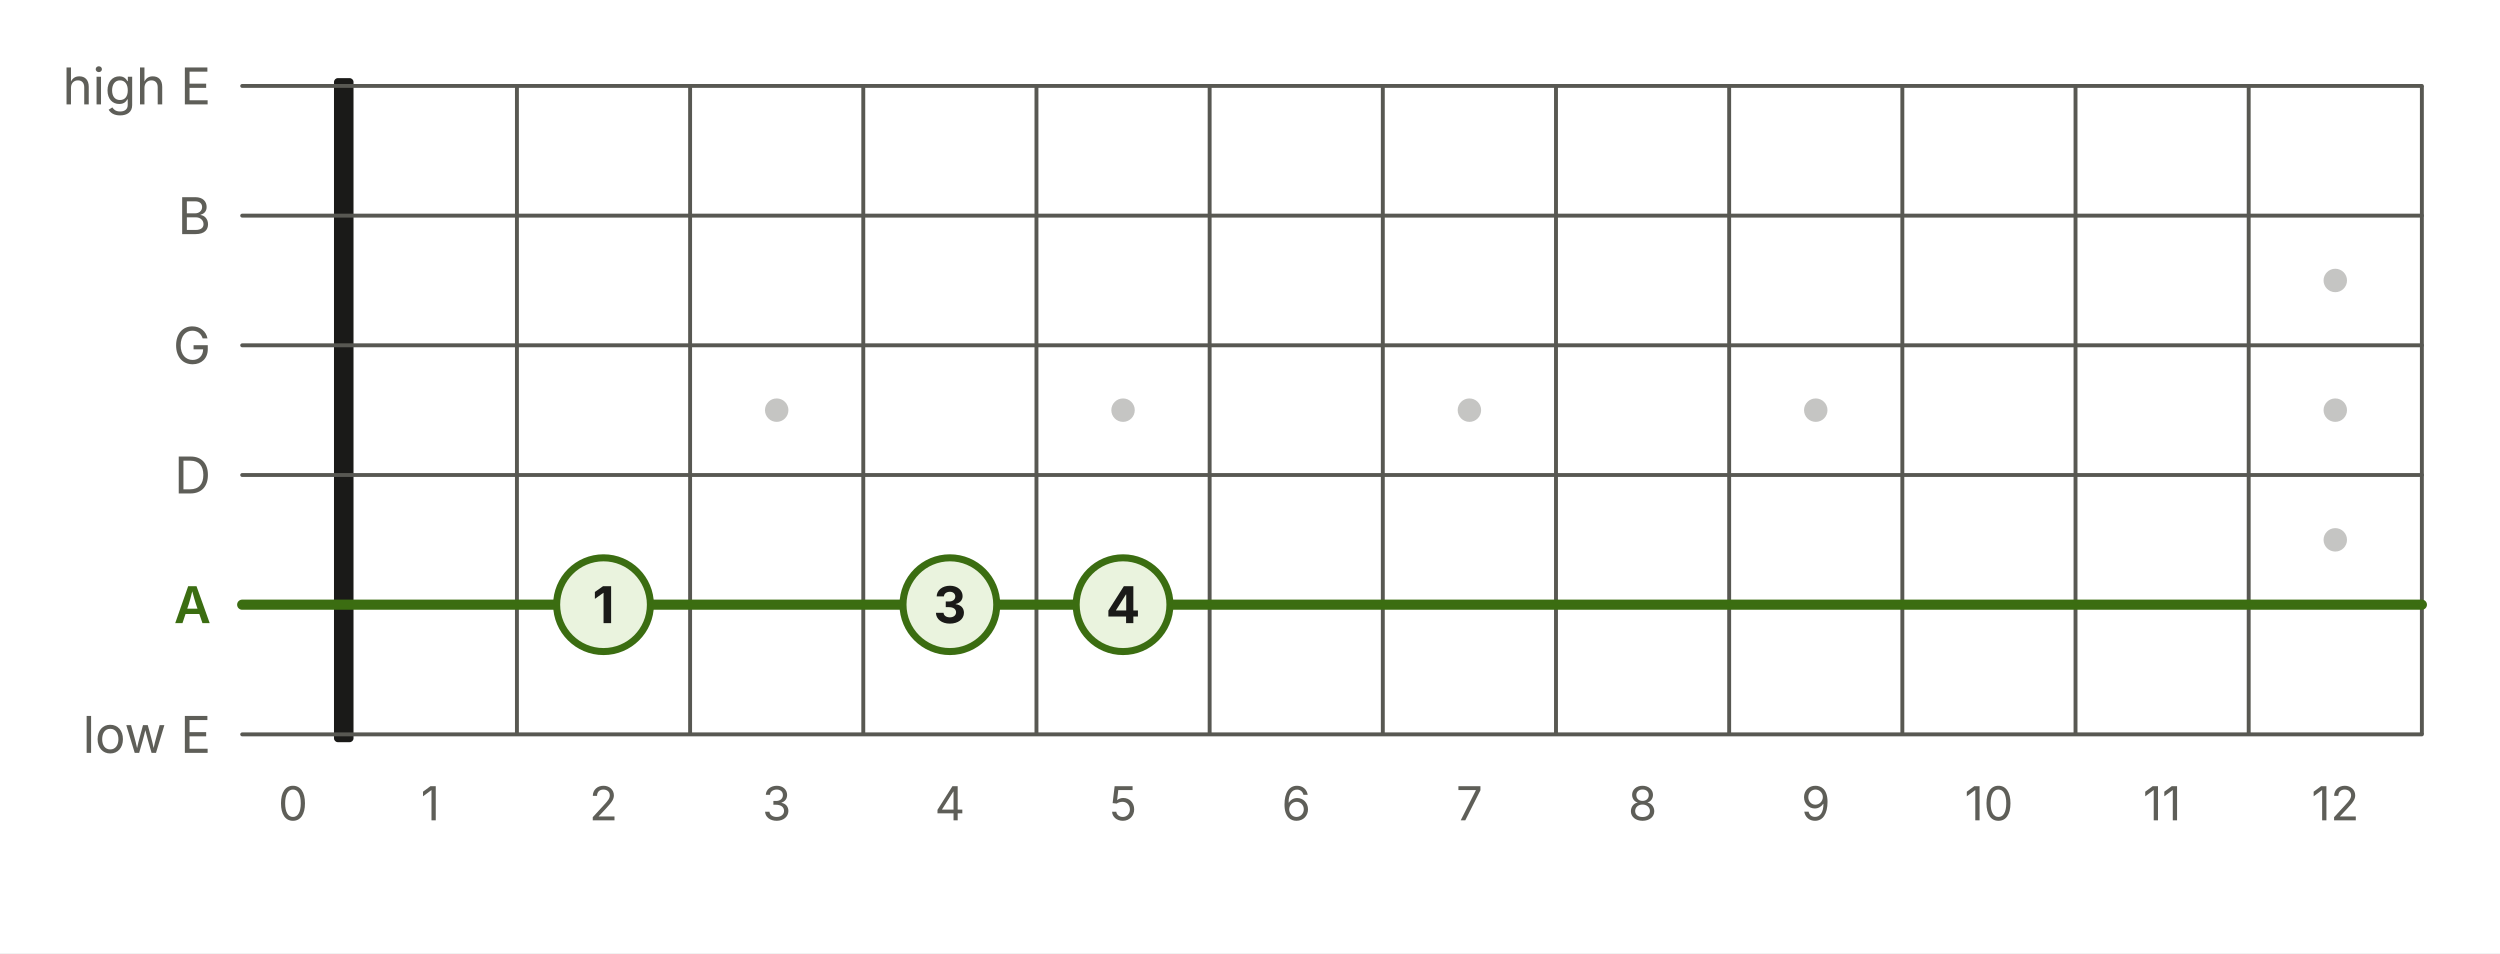
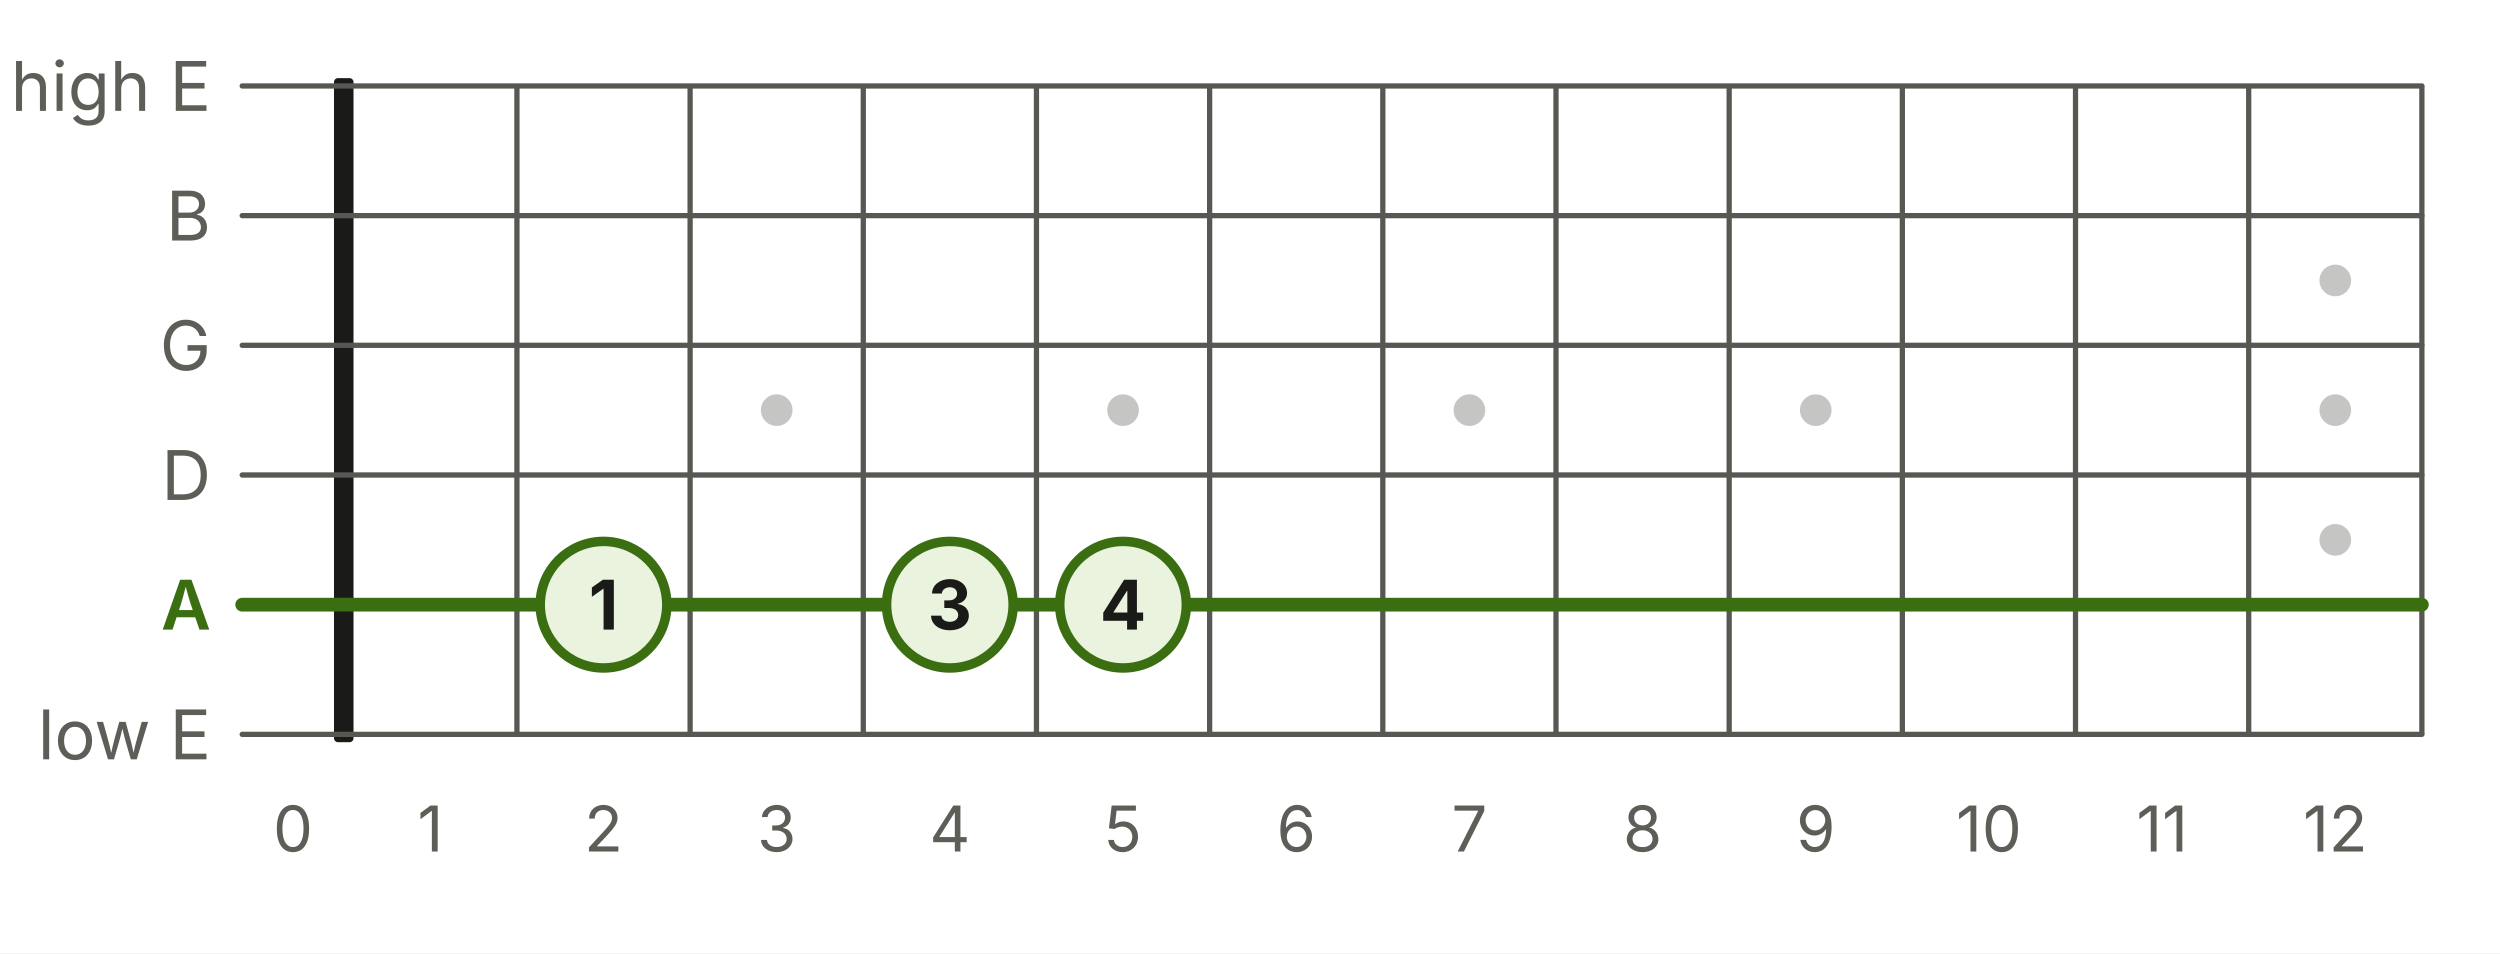
<svg xmlns="http://www.w3.org/2000/svg" width="2560" height="976" viewBox="0 0 640 244" font-family="Calibri,-apple-system,BlinkMacSystemFont,'Segoe UI',sans-serif">
  <rect width="640" height="244" fill="#ffffff" />
-   <circle cx="198.833" cy="105" r="3" fill="#585852" opacity="0.35" />
-   <circle cx="287.5" cy="105" r="3" fill="#585852" opacity="0.35" />
-   <circle cx="376.167" cy="105" r="3" fill="#585852" opacity="0.35" />
-   <circle cx="464.833" cy="105" r="3" fill="#585852" opacity="0.35" />
-   <circle cx="597.833" cy="105" r="3" fill="#585852" opacity="0.35" />
-   <circle cx="597.833" cy="71.8" r="3" fill="#585852" opacity="0.35" />
-   <circle cx="597.833" cy="138.2" r="3" fill="#585852" opacity="0.35" />
-   <line x1="132.333" y1="22" x2="132.333" y2="188" stroke="#585852" stroke-width="1" />
-   <line x1="176.667" y1="22" x2="176.667" y2="188" stroke="#585852" stroke-width="1" />
-   <line x1="221" y1="22" x2="221" y2="188" stroke="#585852" stroke-width="1" />
-   <line x1="265.333" y1="22" x2="265.333" y2="188" stroke="#585852" stroke-width="1" />
-   <line x1="309.667" y1="22" x2="309.667" y2="188" stroke="#585852" stroke-width="1" />
-   <line x1="354" y1="22" x2="354" y2="188" stroke="#585852" stroke-width="1" />
-   <line x1="398.333" y1="22" x2="398.333" y2="188" stroke="#585852" stroke-width="1" />
-   <line x1="442.667" y1="22" x2="442.667" y2="188" stroke="#585852" stroke-width="1" />
-   <line x1="487" y1="22" x2="487" y2="188" stroke="#585852" stroke-width="1" />
-   <line x1="531.333" y1="22" x2="531.333" y2="188" stroke="#585852" stroke-width="1" />
-   <line x1="575.667" y1="22" x2="575.667" y2="188" stroke="#585852" stroke-width="1" />
-   <line x1="620" y1="22" x2="620" y2="188" stroke="#585852" stroke-width="1" />
+   <circle cx="198.833" cy="105" r="4.05" fill="#585852" opacity="0.35" />
+   <circle cx="287.5" cy="105" r="4.05" fill="#585852" opacity="0.35" />
+   <circle cx="376.167" cy="105" r="4.05" fill="#585852" opacity="0.35" />
+   <circle cx="464.833" cy="105" r="4.05" fill="#585852" opacity="0.35" />
+   <circle cx="597.833" cy="105" r="4.05" fill="#585852" opacity="0.35" />
+   <circle cx="597.833" cy="71.8" r="4.05" fill="#585852" opacity="0.35" />
+   <circle cx="597.833" cy="138.2" r="4.05" fill="#585852" opacity="0.35" />
+   <line x1="132.333" y1="22" x2="132.333" y2="188" stroke="#585852" stroke-width="1.35" />
+   <line x1="176.667" y1="22" x2="176.667" y2="188" stroke="#585852" stroke-width="1.35" />
+   <line x1="221" y1="22" x2="221" y2="188" stroke="#585852" stroke-width="1.35" />
+   <line x1="265.333" y1="22" x2="265.333" y2="188" stroke="#585852" stroke-width="1.35" />
+   <line x1="309.667" y1="22" x2="309.667" y2="188" stroke="#585852" stroke-width="1.35" />
+   <line x1="354" y1="22" x2="354" y2="188" stroke="#585852" stroke-width="1.35" />
+   <line x1="398.333" y1="22" x2="398.333" y2="188" stroke="#585852" stroke-width="1.35" />
+   <line x1="442.667" y1="22" x2="442.667" y2="188" stroke="#585852" stroke-width="1.35" />
+   <line x1="487" y1="22" x2="487" y2="188" stroke="#585852" stroke-width="1.35" />
+   <line x1="531.333" y1="22" x2="531.333" y2="188" stroke="#585852" stroke-width="1.35" />
+   <line x1="575.667" y1="22" x2="575.667" y2="188" stroke="#585852" stroke-width="1.35" />
+   <line x1="620" y1="22" x2="620" y2="188" stroke="#585852" stroke-width="1.35" />
  <rect x="85.5" y="20" width="5" height="170" fill="#1a1a18" rx="1" />
-   <line x1="62" y1="22" x2="620" y2="22" stroke="#585852" stroke-width="1" stroke-linecap="round" />
-   <text x="54" y="22" text-anchor="end" dominant-baseline="central" font-size="13" font-weight="400" fill="#5e5e58">high E</text>
-   <line x1="62" y1="55.2" x2="620" y2="55.2" stroke="#585852" stroke-width="1" stroke-linecap="round" />
-   <text x="54" y="55.2" text-anchor="end" dominant-baseline="central" font-size="13" font-weight="400" fill="#5e5e58">B</text>
-   <line x1="62" y1="88.4" x2="620" y2="88.4" stroke="#585852" stroke-width="1" stroke-linecap="round" />
-   <text x="54" y="88.4" text-anchor="end" dominant-baseline="central" font-size="13" font-weight="400" fill="#5e5e58">G</text>
-   <line x1="62" y1="121.6" x2="620" y2="121.6" stroke="#585852" stroke-width="1" stroke-linecap="round" />
-   <text x="54" y="121.6" text-anchor="end" dominant-baseline="central" font-size="13" font-weight="400" fill="#5e5e58">D</text>
-   <line x1="62" y1="154.8" x2="620" y2="154.8" stroke="#3b6d11" stroke-width="2.6" stroke-linecap="round" />
-   <text x="54" y="154.8" text-anchor="end" dominant-baseline="central" font-size="13" font-weight="600" fill="#3b6d11">A</text>
-   <line x1="62" y1="188" x2="620" y2="188" stroke="#585852" stroke-width="1" stroke-linecap="round" />
-   <text x="54" y="188" text-anchor="end" dominant-baseline="central" font-size="13" font-weight="400" fill="#5e5e58">low E</text>
-   <circle cx="154.5" cy="154.8" r="12" fill="#eaf3de" stroke="#3b6d11" stroke-width="1.8" />
-   <circle cx="243.167" cy="154.8" r="12" fill="#eaf3de" stroke="#3b6d11" stroke-width="1.8" />
-   <circle cx="287.5" cy="154.8" r="12" fill="#eaf3de" stroke="#3b6d11" stroke-width="1.8" />
-   <g font-size="13" font-weight="700" fill="#1a1a18" text-anchor="middle" dominant-baseline="central">
+   <line x1="62" y1="22" x2="620" y2="22" stroke="#585852" stroke-width="1.35" stroke-linecap="round" />
+   <text x="54" y="22" text-anchor="end" dominant-baseline="central" font-size="17.55" font-weight="400" fill="#5e5e58">high E</text>
+   <line x1="62" y1="55.2" x2="620" y2="55.2" stroke="#585852" stroke-width="1.35" stroke-linecap="round" />
+   <text x="54" y="55.2" text-anchor="end" dominant-baseline="central" font-size="17.55" font-weight="400" fill="#5e5e58">B</text>
+   <line x1="62" y1="88.4" x2="620" y2="88.4" stroke="#585852" stroke-width="1.35" stroke-linecap="round" />
+   <text x="54" y="88.4" text-anchor="end" dominant-baseline="central" font-size="17.55" font-weight="400" fill="#5e5e58">G</text>
+   <line x1="62" y1="121.6" x2="620" y2="121.6" stroke="#585852" stroke-width="1.35" stroke-linecap="round" />
+   <text x="54" y="121.6" text-anchor="end" dominant-baseline="central" font-size="17.55" font-weight="400" fill="#5e5e58">D</text>
+   <line x1="62" y1="154.8" x2="620" y2="154.8" stroke="#3b6d11" stroke-width="3.51" stroke-linecap="round" />
+   <text x="54" y="154.8" text-anchor="end" dominant-baseline="central" font-size="17.55" font-weight="600" fill="#3b6d11">A</text>
+   <line x1="62" y1="188" x2="620" y2="188" stroke="#585852" stroke-width="1.35" stroke-linecap="round" />
+   <text x="54" y="188" text-anchor="end" dominant-baseline="central" font-size="17.55" font-weight="400" fill="#5e5e58">low E</text>
+   <circle cx="154.5" cy="154.8" r="16.2" fill="#eaf3de" stroke="#3b6d11" stroke-width="2.43" />
+   <circle cx="243.167" cy="154.8" r="16.2" fill="#eaf3de" stroke="#3b6d11" stroke-width="2.43" />
+   <circle cx="287.5" cy="154.8" r="16.2" fill="#eaf3de" stroke="#3b6d11" stroke-width="2.43" />
+   <g font-size="17.55" font-weight="700" fill="#1a1a18" text-anchor="middle" dominant-baseline="central">
    <text x="154.5" y="154.8">1</text>
    <text x="243.167" y="154.8">3</text>
    <text x="287.5" y="154.8">4</text>
  </g>
-   <g font-size="12" fill="#5e5e58" text-anchor="middle">
-     <text x="75" y="210">0</text>
-     <text x="110.167" y="210">1</text>
-     <text x="154.5" y="210">2</text>
-     <text x="198.833" y="210">3</text>
-     <text x="243.167" y="210">4</text>
-     <text x="287.5" y="210">5</text>
-     <text x="331.833" y="210">6</text>
-     <text x="376.167" y="210">7</text>
-     <text x="420.5" y="210">8</text>
-     <text x="464.833" y="210">9</text>
-     <text x="509.167" y="210">10</text>
-     <text x="553.5" y="210">11</text>
-     <text x="597.833" y="210">12</text>
+   <g font-size="16.2" fill="#5e5e58" text-anchor="middle">
+     <text x="75" y="218">0</text>
+     <text x="110.167" y="218">1</text>
+     <text x="154.5" y="218">2</text>
+     <text x="198.833" y="218">3</text>
+     <text x="243.167" y="218">4</text>
+     <text x="287.5" y="218">5</text>
+     <text x="331.833" y="218">6</text>
+     <text x="376.167" y="218">7</text>
+     <text x="420.5" y="218">8</text>
+     <text x="464.833" y="218">9</text>
+     <text x="509.167" y="218">10</text>
+     <text x="553.5" y="218">11</text>
+     <text x="597.833" y="218">12</text>
  </g>
</svg>
